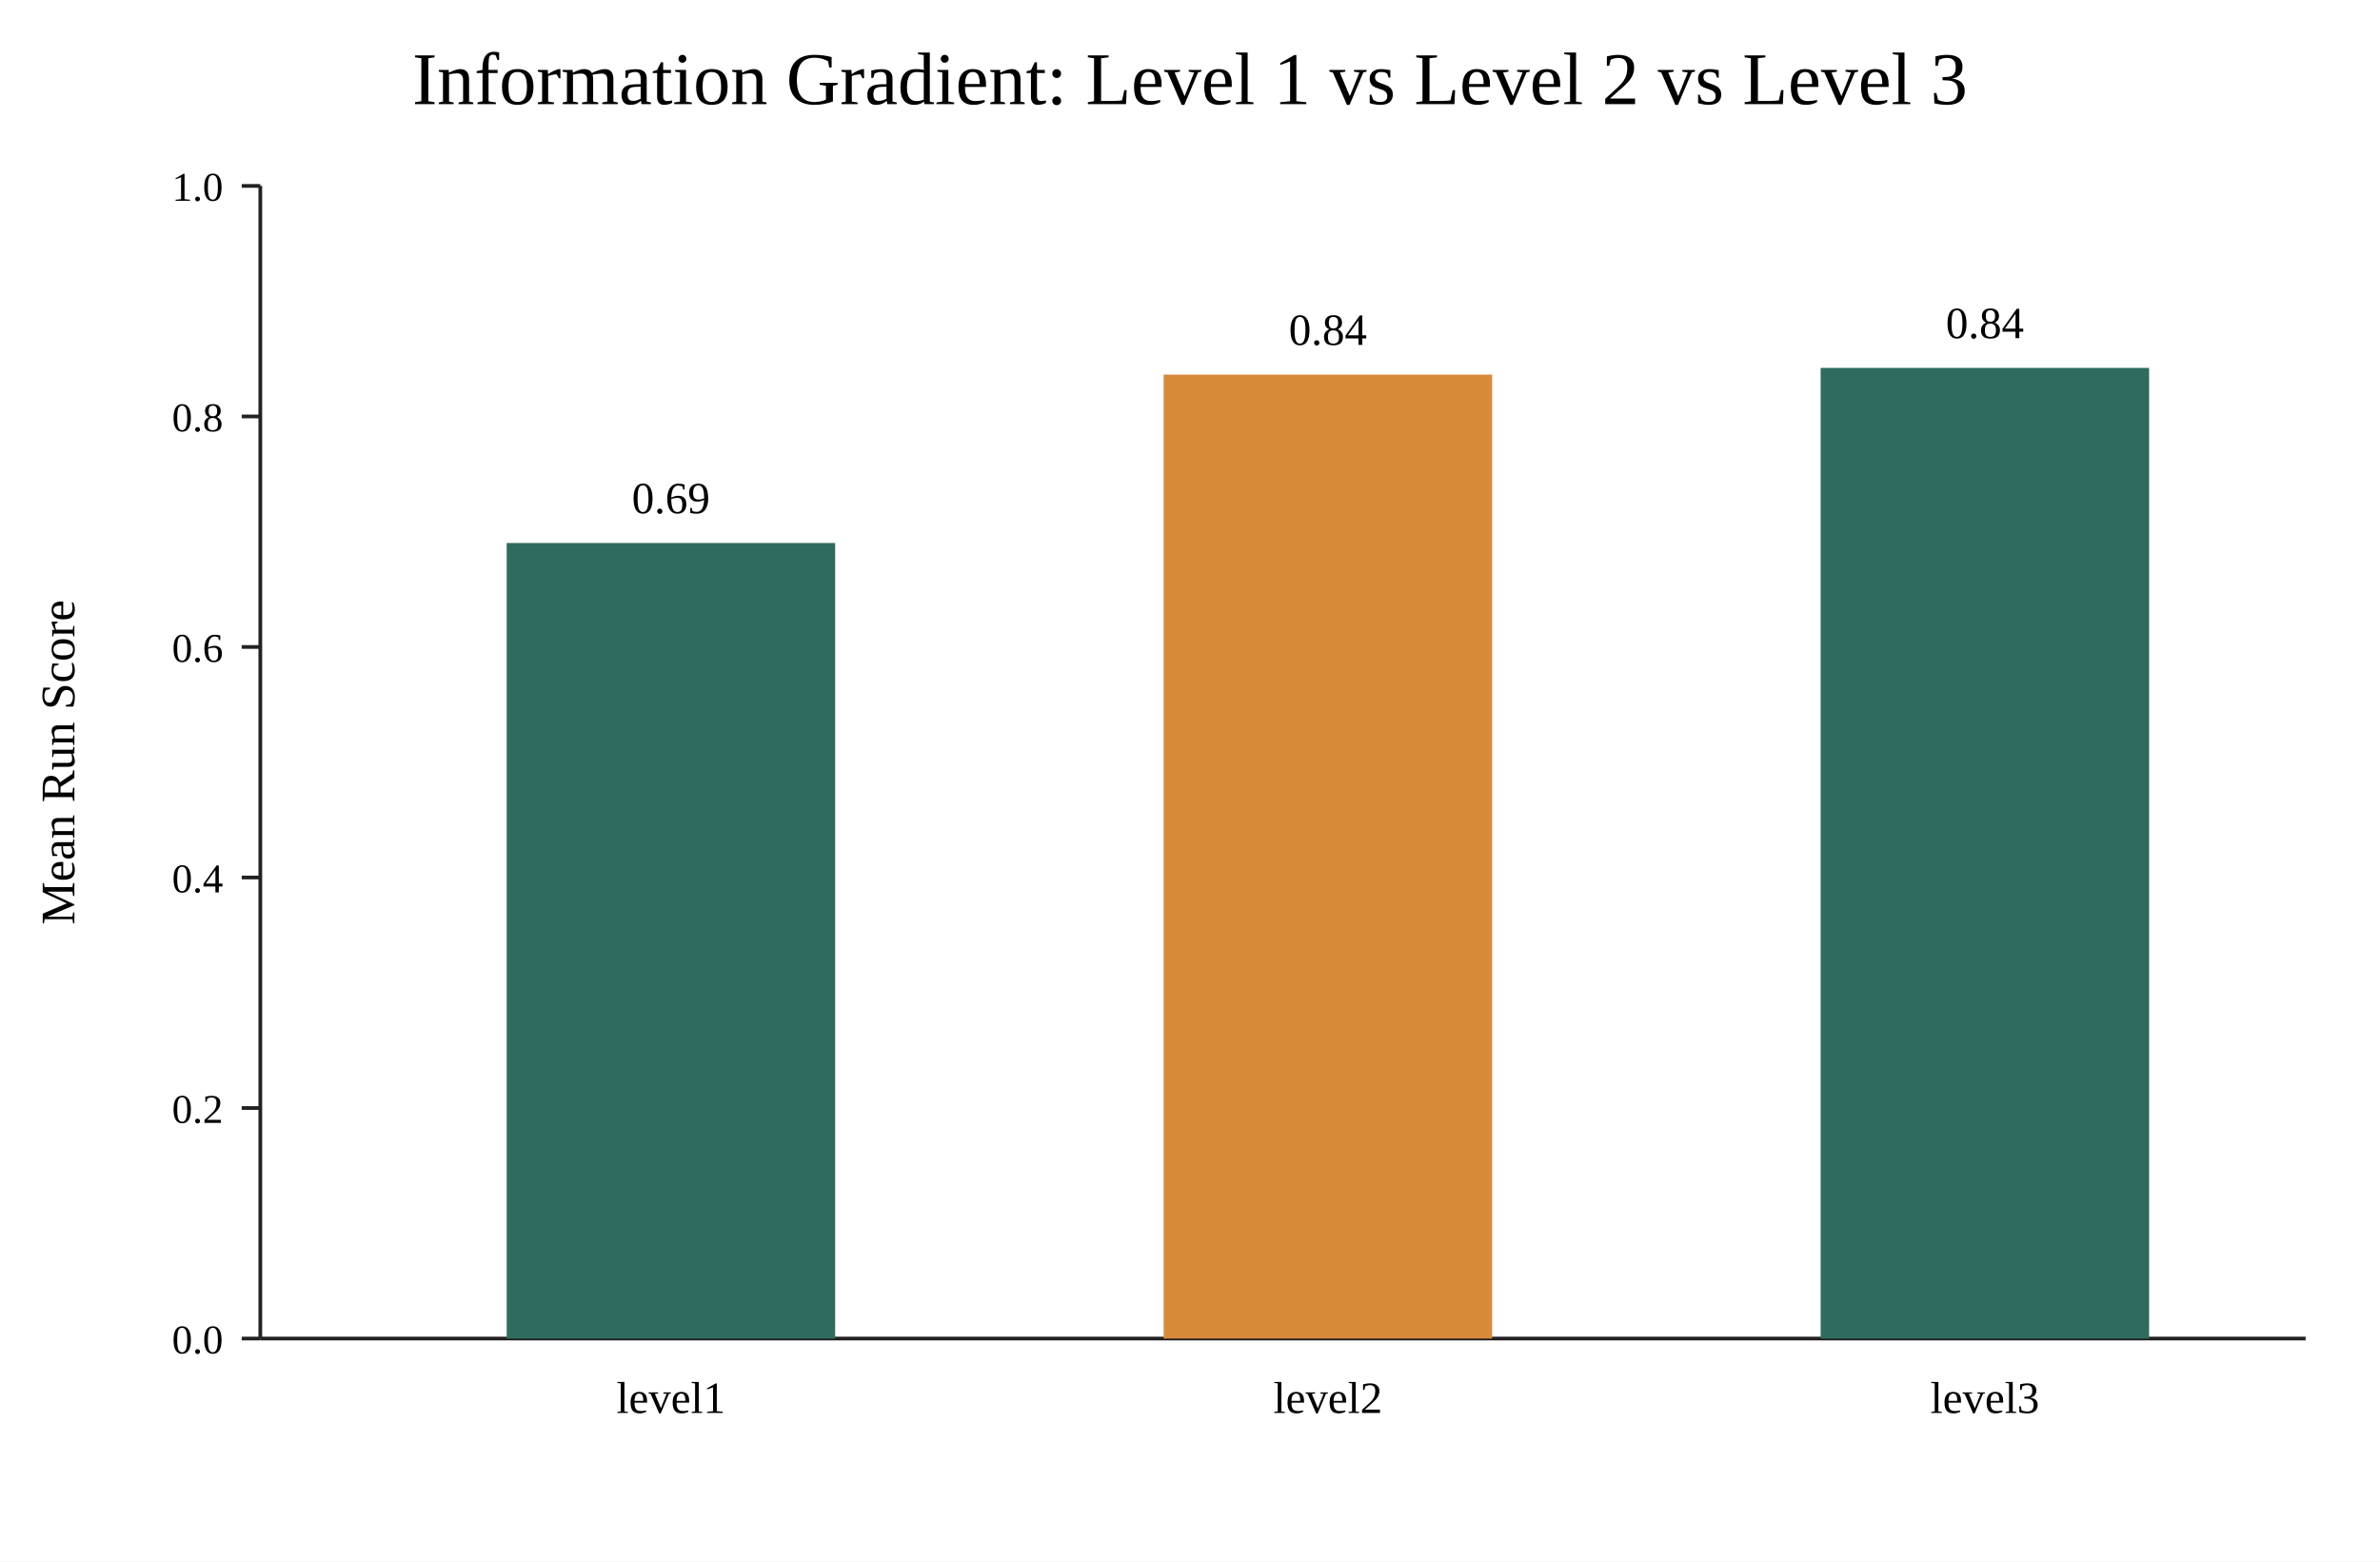
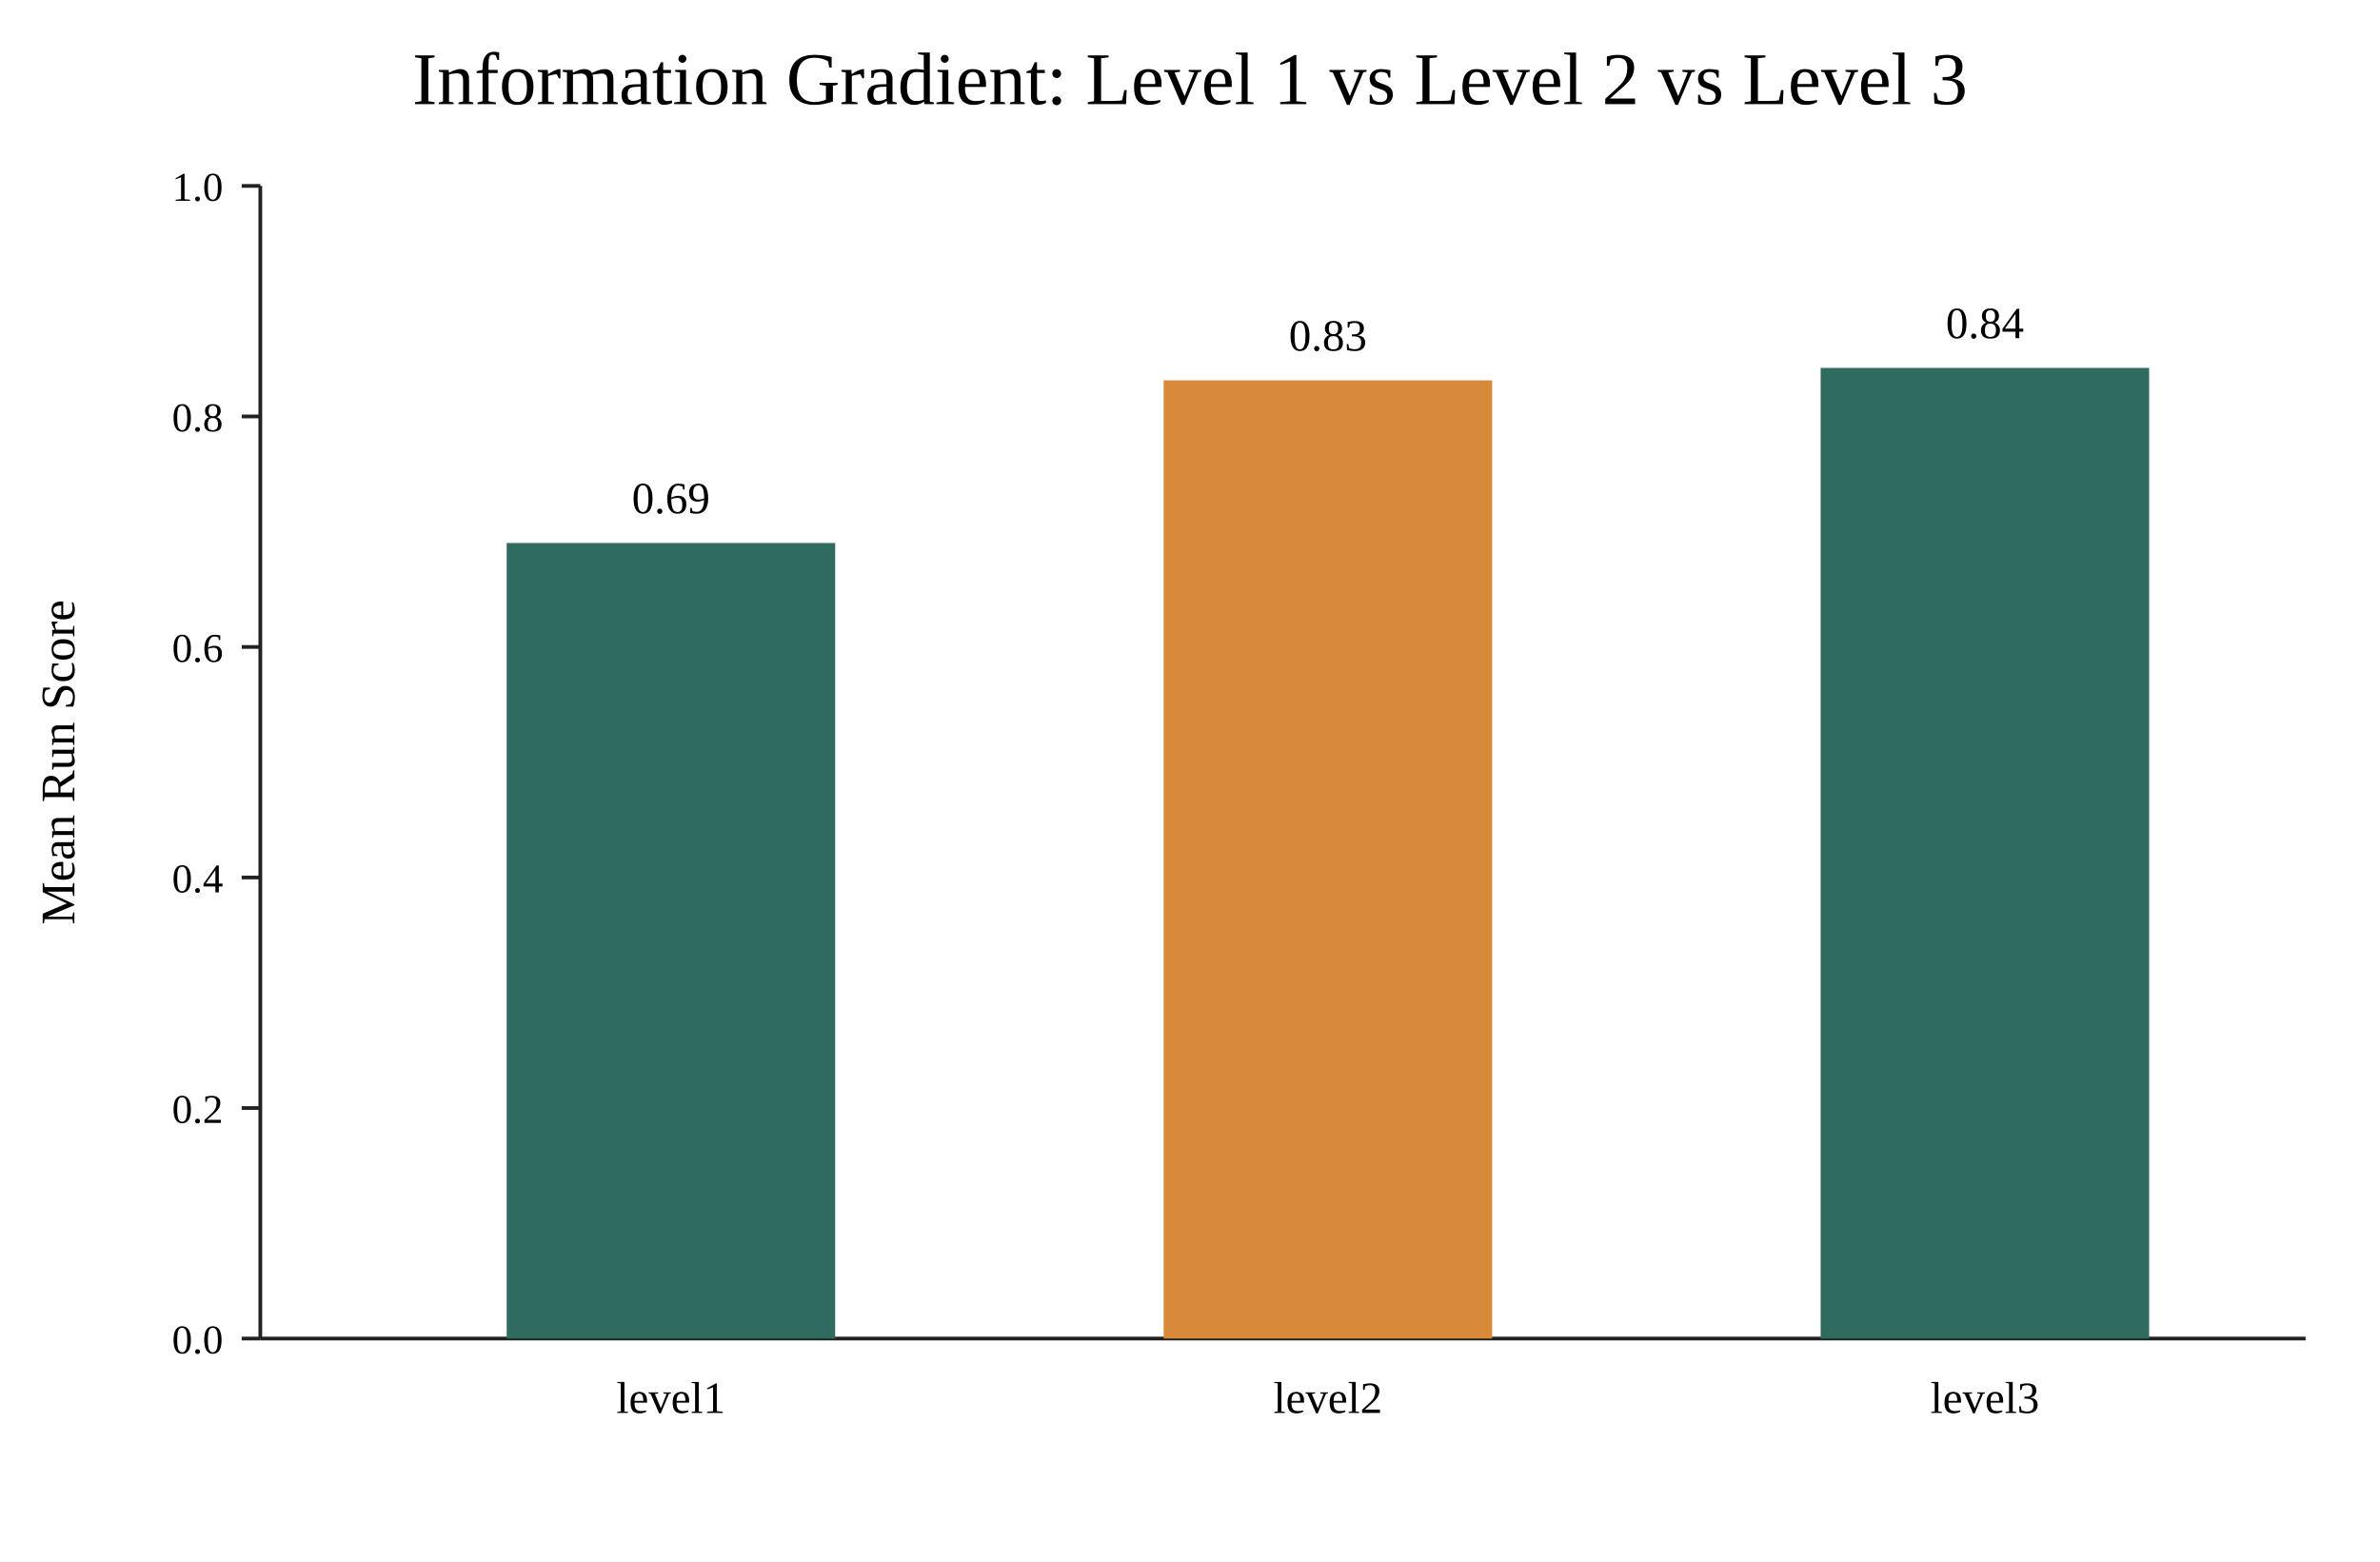
<svg xmlns="http://www.w3.org/2000/svg" width="640" height="420" viewBox="0 0 640 420">
  <rect width="100%" height="100%" fill="white" />
  <text x="320.0" y="28" text-anchor="middle" font-size="20">Information Gradient: Level 1 vs Level 2 vs Level 3</text>
  <line x1="70" y1="360" x2="620" y2="360" stroke="#222" />
  <line x1="70" y1="50" x2="70" y2="360" stroke="#222" />
  <text x="20" y="205.0" transform="rotate(-90 20 205.0)" text-anchor="middle" font-size="13">Mean Run Score</text>
  <line x1="65" y1="360.0" x2="70" y2="360.0" stroke="#222" />
  <text x="60" y="364.0" text-anchor="end" font-size="11">0.0</text>
  <line x1="65" y1="298.0" x2="70" y2="298.0" stroke="#222" />
  <text x="60" y="302.0" text-anchor="end" font-size="11">0.2</text>
  <line x1="65" y1="236.0" x2="70" y2="236.0" stroke="#222" />
  <text x="60" y="240.0" text-anchor="end" font-size="11">0.4</text>
  <line x1="65" y1="174.0" x2="70" y2="174.0" stroke="#222" />
  <text x="60" y="178.0" text-anchor="end" font-size="11">0.6</text>
  <line x1="65" y1="112.0" x2="70" y2="112.0" stroke="#222" />
  <text x="60" y="116.0" text-anchor="end" font-size="11">0.8</text>
  <line x1="65" y1="50.0" x2="70" y2="50.0" stroke="#222" />
  <text x="60" y="54.0" text-anchor="end" font-size="11">1.0</text>
  <rect x="136.25" y="146.038" width="88.333" height="213.962" fill="#2F6B5F" />
  <text x="180.417" y="380" text-anchor="middle" font-size="12">level1</text>
  <text x="180.417" y="138.038" text-anchor="middle" font-size="12">0.69</text>
-   <rect x="312.917" y="100.747" width="88.333" height="259.253" fill="#D8893A" />
+   <rect x="312.917" y="102.297" width="88.333" height="257.703" fill="#D8893A" />
  <text x="357.083" y="380" text-anchor="middle" font-size="12">level2</text>
-   <text x="357.083" y="92.747" text-anchor="middle" font-size="12">0.84</text>
+   <text x="357.083" y="94.297" text-anchor="middle" font-size="12">0.83</text>
  <rect x="489.583" y="98.949" width="88.333" height="261.051" fill="#2F6B5F" />
  <text x="533.75" y="380" text-anchor="middle" font-size="12">level3</text>
  <text x="533.75" y="90.949" text-anchor="middle" font-size="12">0.84</text>
</svg>
